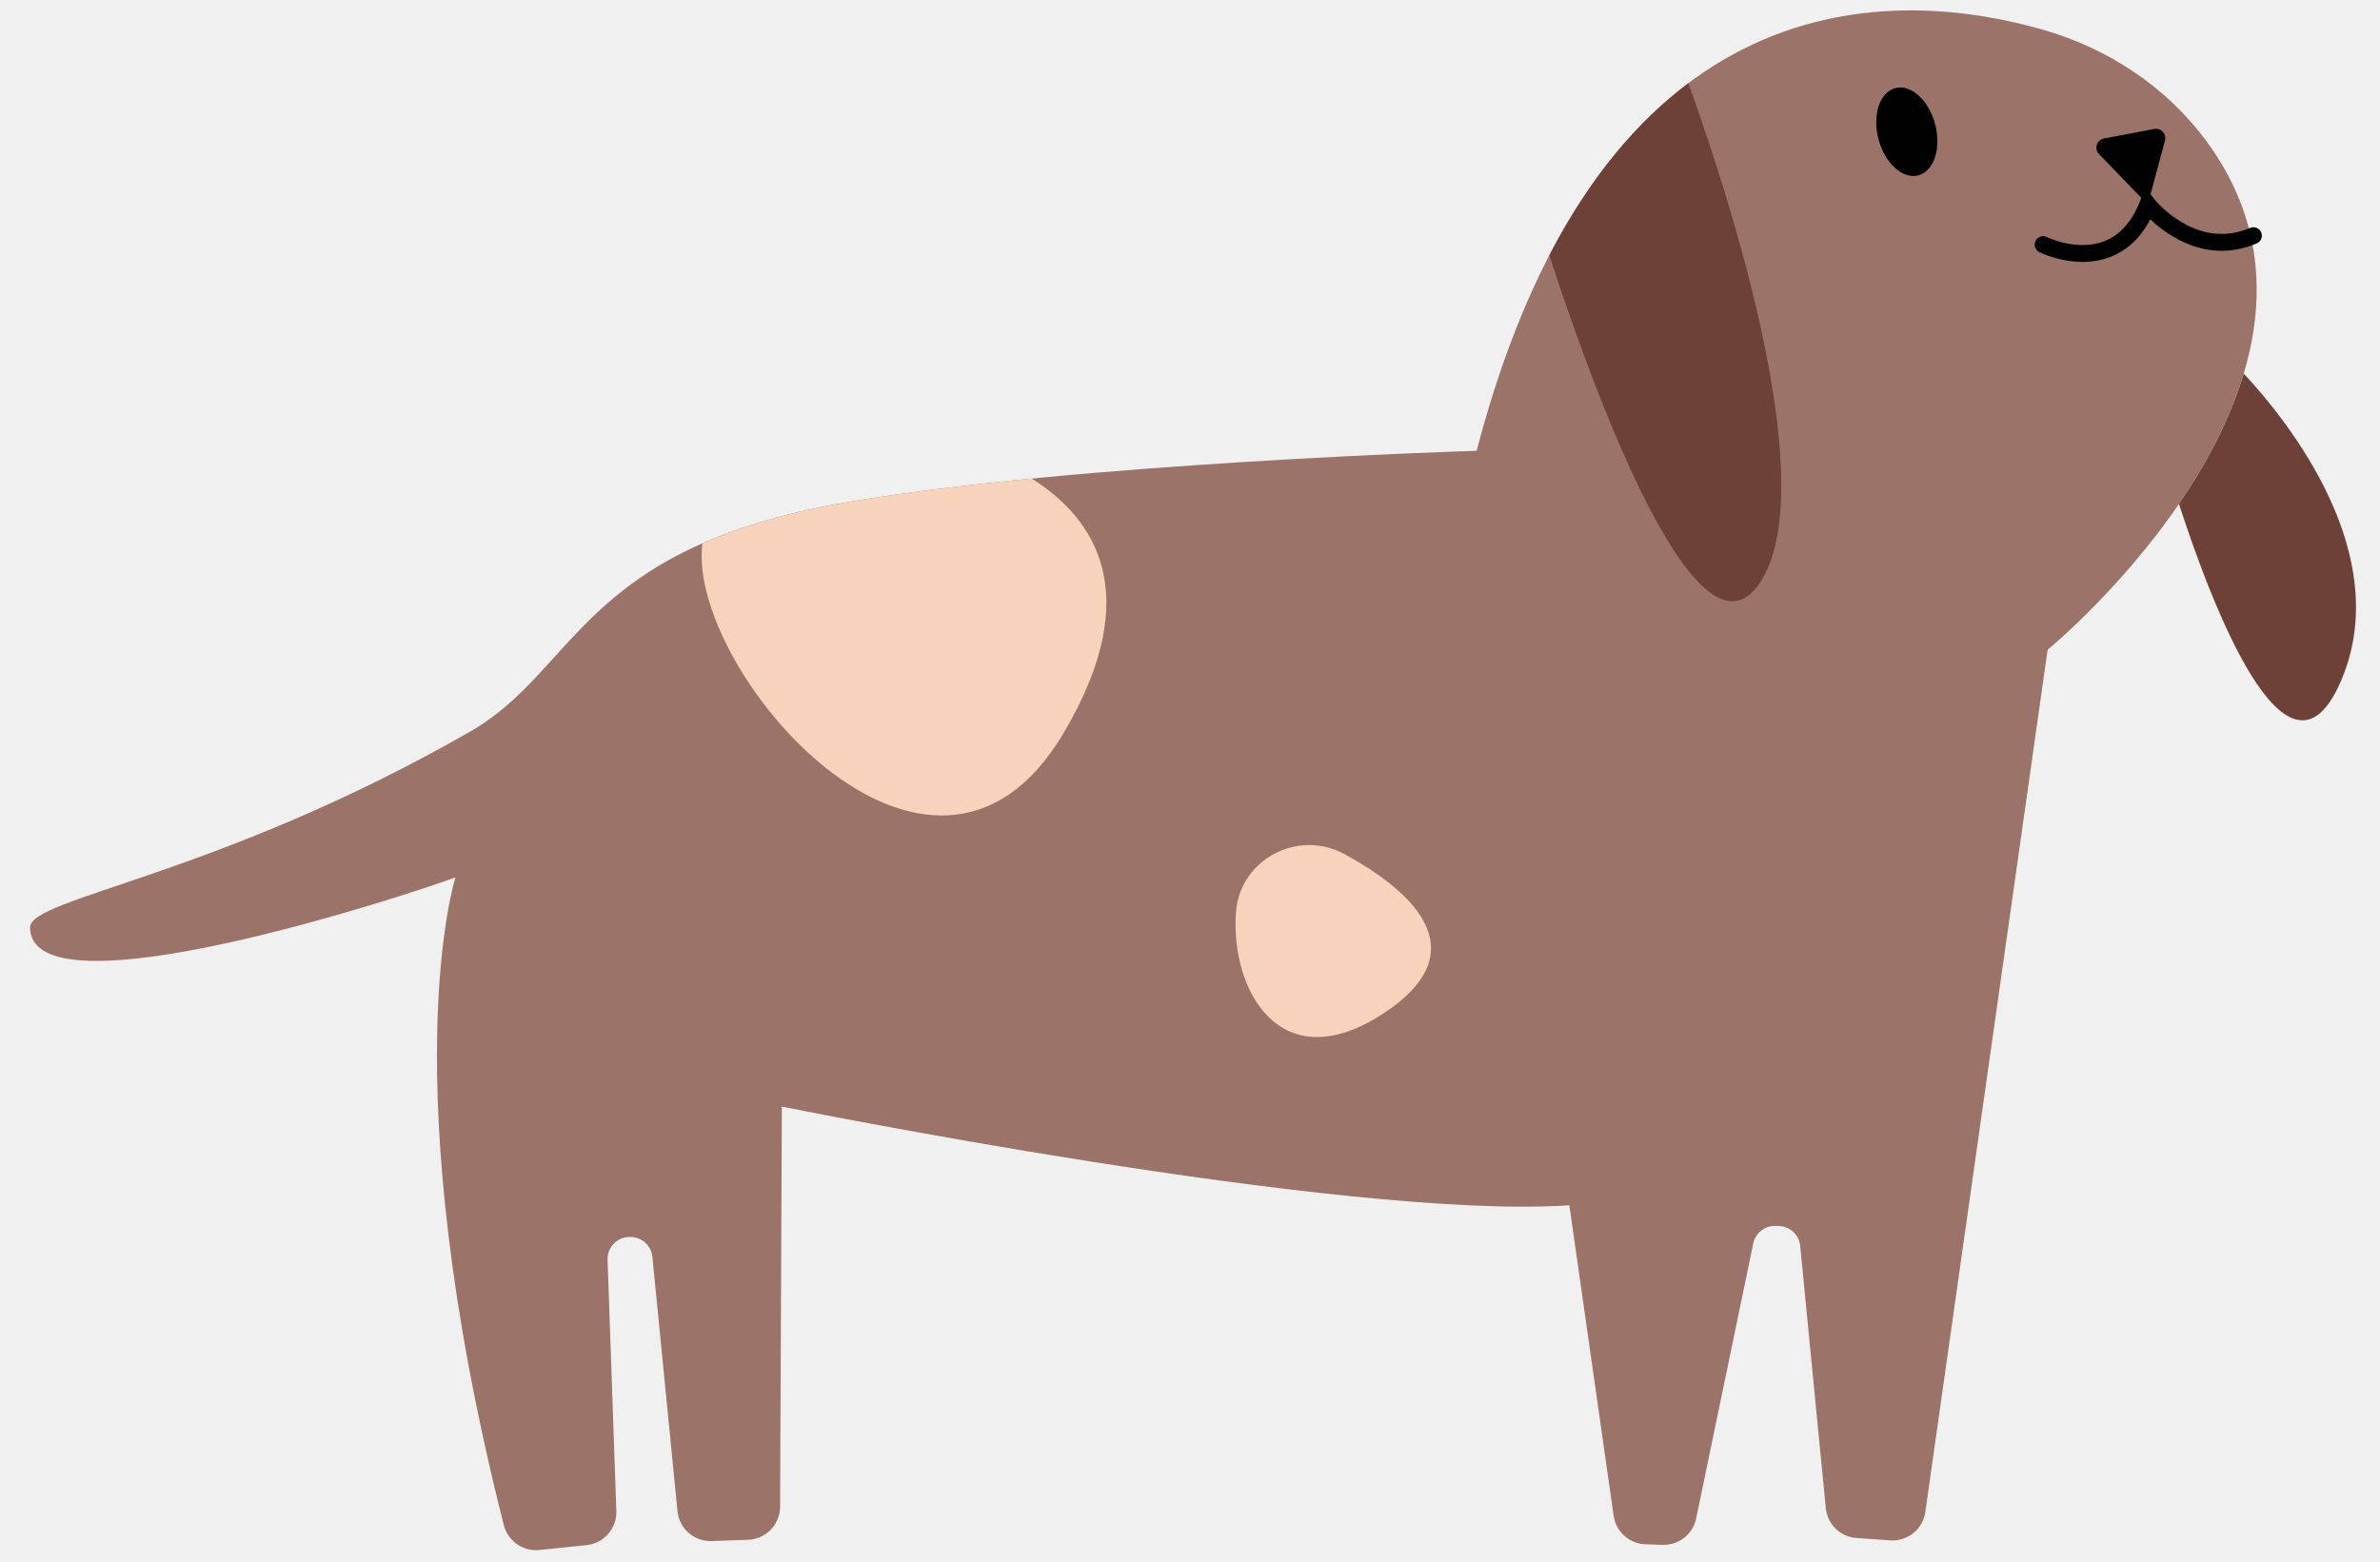
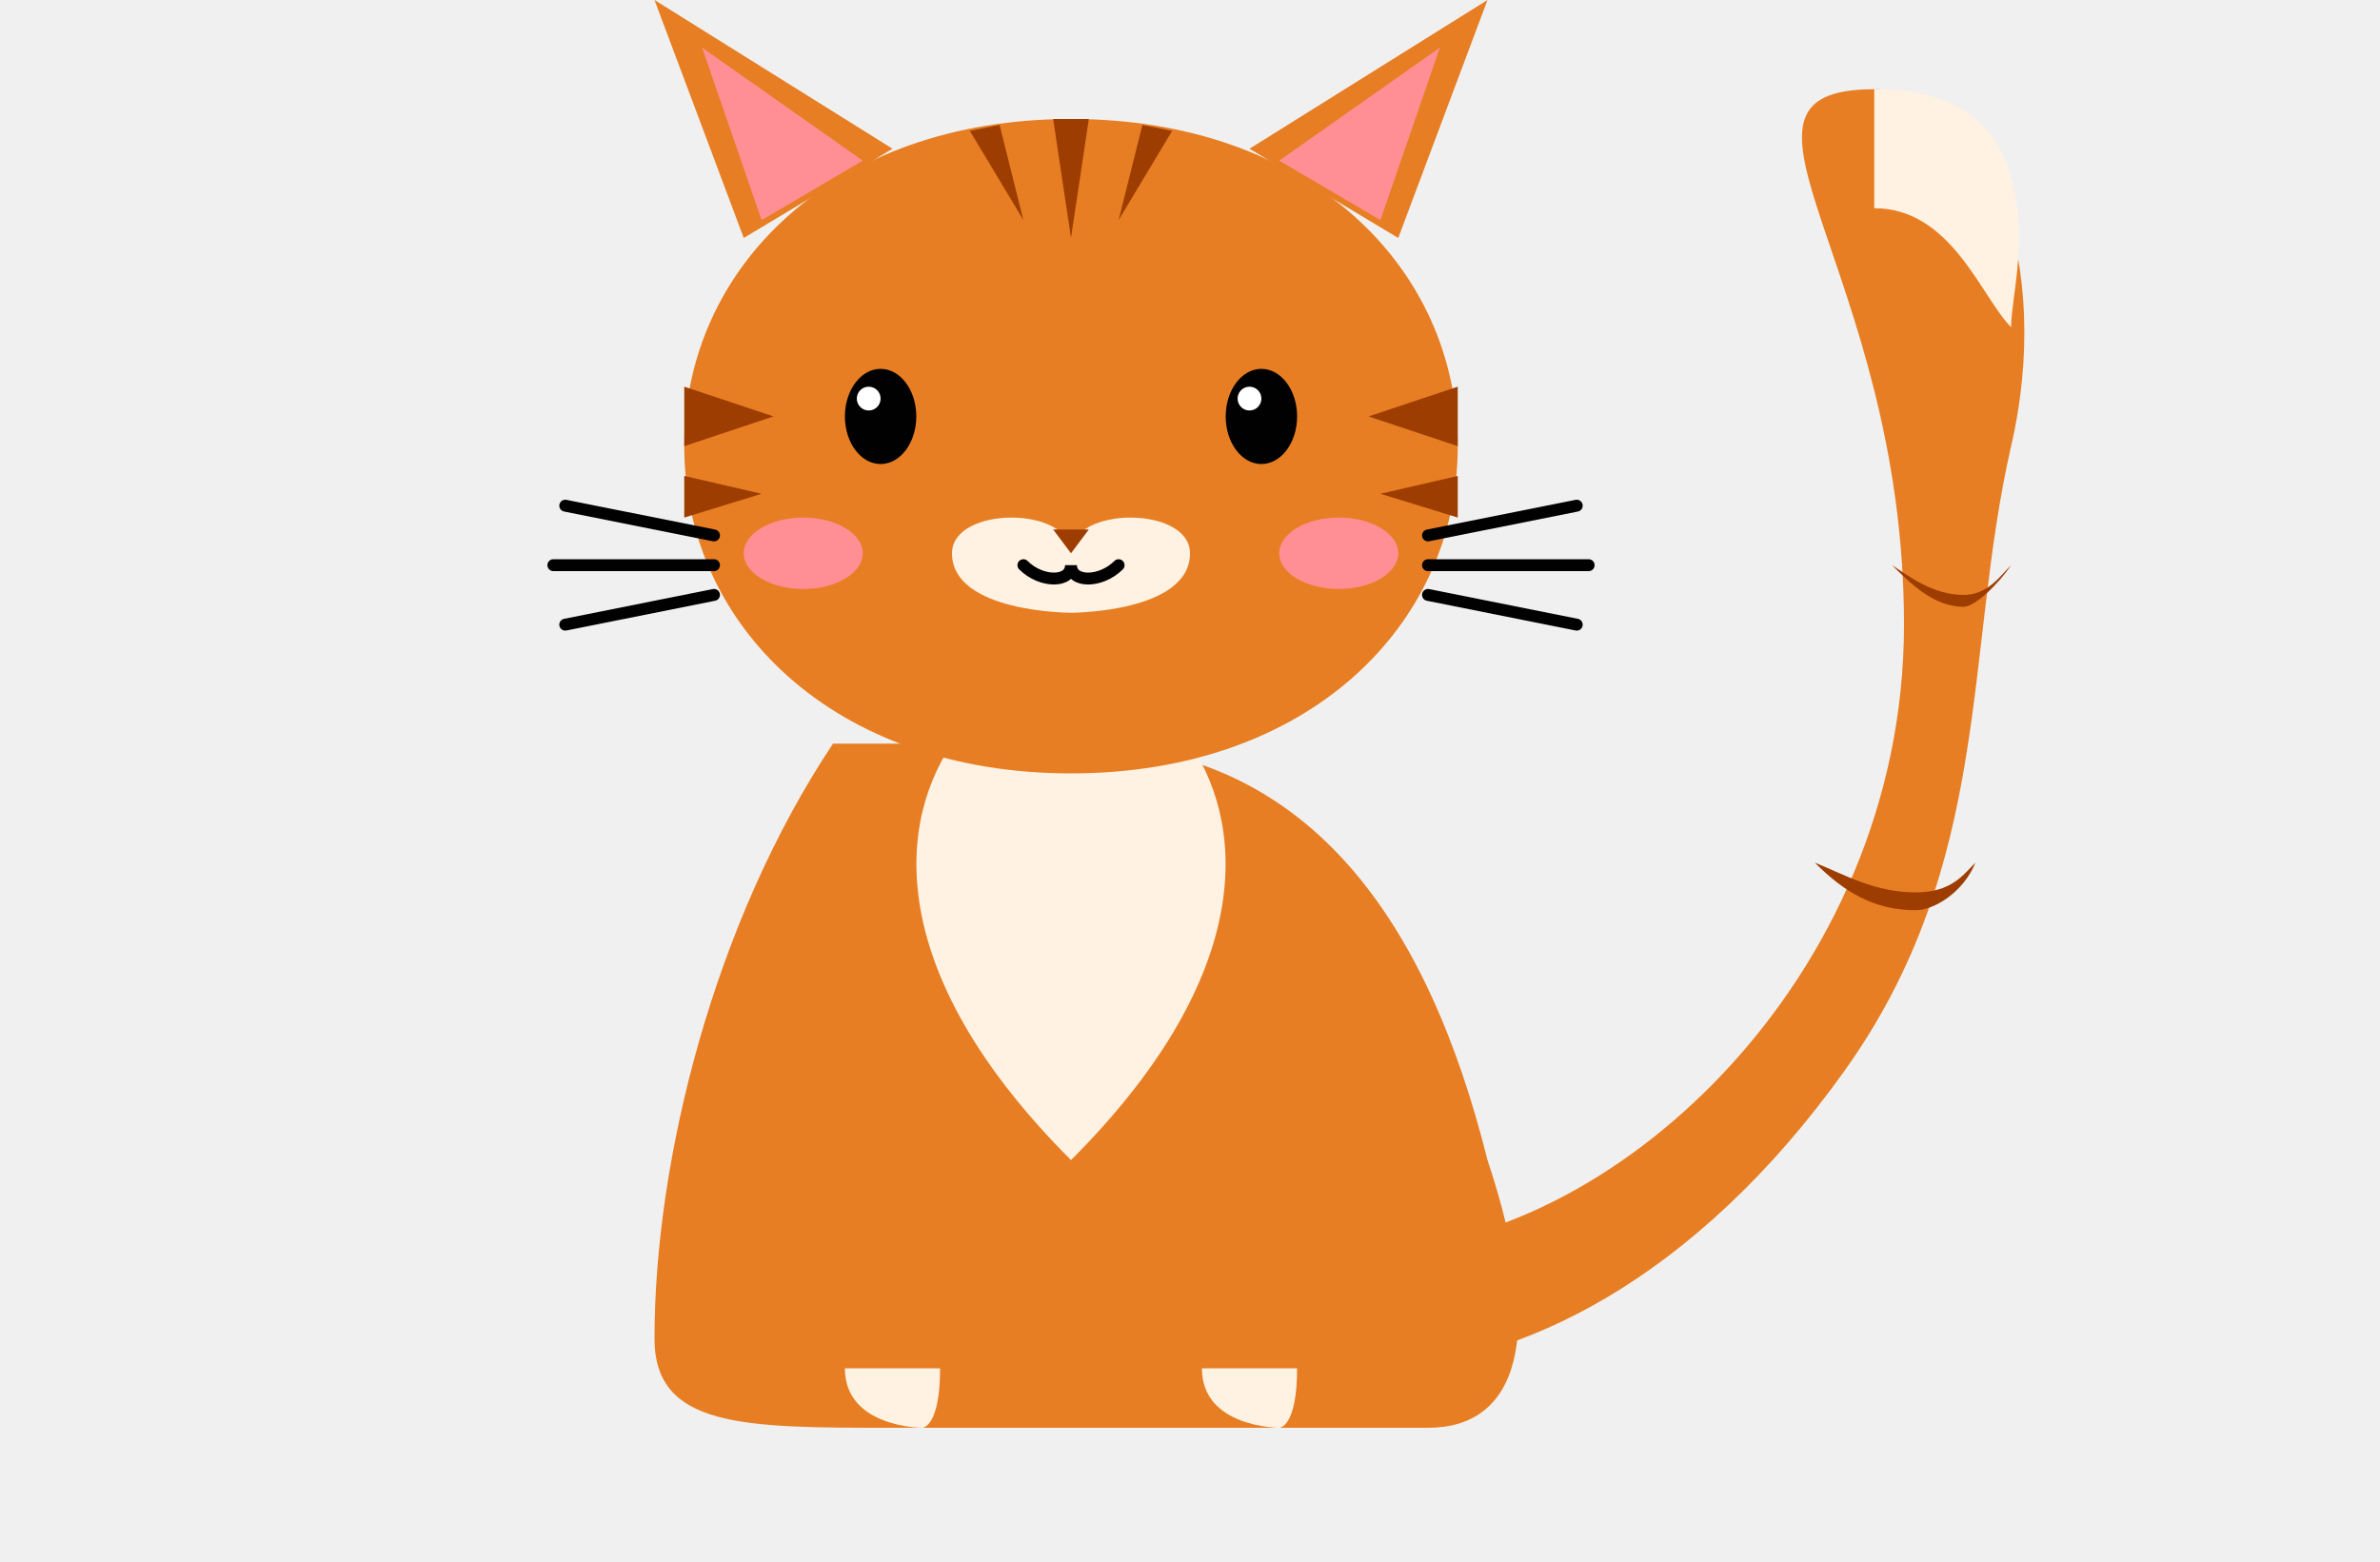
<svg xmlns="http://www.w3.org/2000/svg" xmlns:ns1="http://design.blush" viewBox="300 375 400 262.5" fill="none" overflow="visible" width="400px" height="262.5px">
-   <g id="Master/Stickers/Dog" ns1:has-customizable-colors="true" ns1:viewBox="305 375 394.9999999999998 265.0000000000002" ns1:i="0">
-     <g id="Dog" ns1:i="0.0">
-       <path id="Fill 1" fill-rule="evenodd" clip-rule="evenodd" d="M643.385 380.005C619.238 373.062 569.313 369.828 548.174 450.777C548.174 450.777 480.352 452.835 442.136 459.455C397.533 467.18 397.095 487.6 379.021 497.969C336.635 522.284 305.033 525.904 305.055 530.888C305.127 546.357 368.766 525.379 376.55 522.479C376.55 522.479 365.644 556.208 384.67 631.347C385.35 634.034 387.898 635.825 390.655 635.541L398.587 634.722C401.504 634.419 403.688 631.911 403.586 628.98L402.112 586.768C402.037 584.636 403.769 582.88 405.901 582.924L406.027 582.926C407.908 582.965 409.463 584.403 409.647 586.276L413.864 629.015C414.152 631.943 416.666 634.142 419.606 634.04L425.726 633.826C428.718 633.722 431.094 631.273 431.107 628.279L431.403 561.008C431.403 561.008 525.906 580.147 563.759 577.6L571.204 629.797C571.585 632.479 573.839 634.497 576.546 634.584L579.433 634.675C582.141 634.761 584.519 632.888 585.069 630.235L594.662 584.02C595.027 582.264 596.596 581.019 598.389 581.061L598.944 581.075C600.822 581.12 602.371 582.559 602.554 584.428L606.856 628.506C607.121 631.215 609.302 633.336 612.017 633.526L617.675 633.923C620.594 634.128 623.175 632.041 623.586 629.144L644.135 484.223C644.135 484.223 700.052 438.34 670.809 398.704C664.068 389.568 654.296 383.143 643.385 380.005" fill="#9B7368" ns1:i="0.0.0" />
-       <path id="Fill 4" fill-rule="evenodd" clip-rule="evenodd" d="M507.727 528.329C508.386 519.443 518.142 514.307 525.968 518.57C536.444 524.279 549.209 534.615 532.242 545.523C515.12 556.529 506.761 541.374 507.727 528.329" fill="#F7D3BB" ns1:i="0.0.1" />
-       <path id="Fill 6" fill-rule="evenodd" clip-rule="evenodd" d="M615.713 398.4C616.78 402.448 619.776 405.168 622.406 404.476C625.035 403.782 626.302 399.938 625.235 395.89C624.168 391.842 621.17 389.121 618.542 389.815C615.912 390.507 614.645 394.351 615.713 398.4" fill="#010101" ns1:i="0.0.2" />
-       <path id="Fill 8" fill-rule="evenodd" clip-rule="evenodd" d="M642.112 415.481C642.46 414.781 643.311 414.497 644.013 414.846C644.062 414.871 649.041 417.311 653.622 415.558C656.265 414.548 658.296 412.293 659.659 408.855L659.894 408.259L652.774 400.903C651.91 400.01 652.384 398.513 653.605 398.282L662.066 396.676C663.197 396.463 664.164 397.503 663.864 398.616L661.436 407.667L662.091 408.502C662.159 408.59 669.048 417.194 678.171 413.309C678.886 413.005 679.724 413.338 680.03 414.059C680.337 414.78 680 415.612 679.281 415.918C670.98 419.447 664.279 414.587 661.393 411.868C659.752 414.989 657.486 417.116 654.634 418.207C653.249 418.737 651.851 418.969 650.527 419.015C646.378 419.16 642.936 417.475 642.746 417.382C642.047 417.032 641.762 416.181 642.112 415.481" fill="#010101" ns1:i="0.0.3" />
-       <path id="Fill 10" fill-rule="evenodd" clip-rule="evenodd" d="M595.688 473.097C584.73 489.131 566.161 435.734 560.398 417.9C567.296 404.597 575.321 395.322 583.747 388.995C588.329 401.539 607.249 456.179 595.688 473.097" fill="#6D4038" ns1:i="0.0.4" />
-       <path id="Fill 12" fill-rule="evenodd" clip-rule="evenodd" d="M478.788 498.169C456.567 535.781 415.311 487.494 418.048 466.334C424.315 463.573 432.107 461.193 442.135 459.456C451.302 457.868 462.175 456.542 473.403 455.445C483.941 462.081 492.631 474.737 478.788 498.169" fill="#F7D3BB" ns1:i="0.0.5" />
-       <path id="Fill 14" fill-rule="evenodd" clip-rule="evenodd" d="M677.104 437.79C684.593 445.846 702.762 468.477 693.295 489.798C684.384 509.868 671.805 476.926 666.213 459.713C670.684 453.185 674.737 445.723 677.104 437.79" fill="#6D4038" ns1:i="0.0.6" />
+   <g id="Master/Stickers/Kitty" ns1:has-customizable-colors="true" ns1:viewBox="300 375 400 262.5" ns1:i="0">
+     <g id="Kitty" ns1:i="0.0">
+       <path id="Tail" d="M530 585 C 570 585 620 540 620 480 C 620 420 585 390 615 390 C 635 390 645 420 638 450 C 630 485 635 520 610 555 C 585 590 555 605 530 605 Z" fill="#E77E23" />
+       <path id="Tail Tip" d="M615 390 C 625 390 635 393 638 405 C 641 415 638 425 638 430 C 633 425 628 410 615 410 Z" fill="#FFF2E2" />
+       <path id="Tail Stripe 1" d="M605 520 C 610 522 615 525 622 525 C 628 525 630 522 632 520 C 630 525 625 528 622 528 C 615 528 610 525 605 520 Z" fill="#9E3D01" />
+       <path id="Tail Stripe 2" d="M618 470 C 621 472 625 475 630 475 C 634 475 636 472 638 470 C 636 473 632 477 630 477 C 625 477 621 473 618 470 Z" fill="#9E3D01" />
+       <path id="Body" d="M440 500 C 420 530 410 570 410 600 C 410 615 425 615 450 615 C 475 615 525 615 540 615 C 555 615 560 600 550 570 C 540 530 520 500 480 500 Z" fill="#E77E23" />
+       <path id="Chest" d="M460 500 C 450 515 450 540 480 570 C 510 540 510 515 500 500 Z" fill="#FFF2E2" />
+       <path id="Left Paw" d="M440 570 C 440 600 445 615 455 615 C 465 615 465 600 460 570 Z" fill="#E77E23" />
+       <path id="Left Paw Tip" d="M442 605 C 442 615 455 615 455 615 C 455 615 458 615 458 605 Z" fill="#FFF2E2" />
+       <path id="Right Paw" d="M500 570 C 495 600 495 615 505 615 C 515 615 520 600 520 570 Z" fill="#E77E23" />
+       <path id="Right Paw Tip" d="M502 605 C 502 615 515 615 515 615 C 515 615 518 615 518 605 Z" fill="#FFF2E2" />
+       <path id="Left Ear" d="M425 415 L 410 375 L 450 400 Z" fill="#E77E23" />
+       <path id="Left Inner Ear" d="M428 412 L 418 383 L 445 402 Z" fill="#FF8F94" />
+       <path id="Right Ear" d="M535 415 L 550 375 L 510 400 Z" fill="#E77E23" />
+       <path id="Right Inner Ear" d="M532 412 L 542 383 L 515 402 Z" fill="#FF8F94" />
+       <path id="Head" d="M415 450 C 415 420 440 395 480 395 C 520 395 545 420 545 450 C 545 480 520 505 480 505 C 440 505 415 480 415 450 Z" fill="#E77E23" />
+       <path id="Stripe Forehead Center" d="M477 395 L 483 395 L 480 415 Z" fill="#9E3D01" />
+       <path id="Stripe Forehead Left" d="M463 397 L 468 396 L 472 412 Z" fill="#9E3D01" />
+       <path id="Stripe Forehead Right" d="M497 397 L 492 396 L 488 412 Z" fill="#9E3D01" />
+       <path id="Left Cheek Stripe 1" d="M415 440 L 430 445 L 415 450 Z" fill="#9E3D01" />
+       <path id="Left Cheek Stripe 2" d="M415 455 L 428 458 L 415 462 Z" fill="#9E3D01" />
+       <path id="Right Cheek Stripe 1" d="M545 440 L 530 445 L 545 450 Z" fill="#9E3D01" />
+       <path id="Right Cheek Stripe 2" d="M545 455 L 532 458 L 545 462 Z" fill="#9E3D01" />
+       <path id="Muzzle" d="M460 468 C 460 460 480 460 480 468 C 480 460 500 460 500 468 C 500 478 480 478 480 478 C 480 478 460 478 460 468 Z" fill="#FFF2E2" />
+       <ellipse id="Left Cheek Blush" cx="435" cy="468" rx="10" ry="6" fill="#FF8F94" />
+       <ellipse id="Right Cheek Blush" cx="525" cy="468" rx="10" ry="6" fill="#FF8F94" />
+       <ellipse id="Left Eye" cx="448" cy="445" rx="6" ry="8" fill="#010101" />
+       <circle id="Left Eye Catchlight" cx="446" cy="442" r="2" fill="#FFFFFF" />
+       <ellipse id="Right Eye" cx="512" cy="445" rx="6" ry="8" fill="#010101" />
+       <circle id="Right Eye Catchlight" cx="510" cy="442" r="2" fill="#FFFFFF" />
+       <polygon id="Nose" points="477,464 483,464 480,468" fill="#9E3D01" />
+       <path id="Mouth" d="M472 470 C 475 473 480 473 480 470 C 480 473 485 473 488 470" stroke="#010101" stroke-width="2" stroke-linecap="round" fill="none" />
+       <path id="Left Whisker 1" d="M420 465 L 395 460" stroke="#010101" stroke-width="2" stroke-linecap="round" />
+       <path id="Left Whisker 2" d="M420 470 L 393 470" stroke="#010101" stroke-width="2" stroke-linecap="round" />
+       <path id="Left Whisker 3" d="M420 475 L 395 480" stroke="#010101" stroke-width="2" stroke-linecap="round" />
+       <path id="Right Whisker 1" d="M540 465 L 565 460" stroke="#010101" stroke-width="2" stroke-linecap="round" />
+       <path id="Right Whisker 2" d="M540 470 L 567 470" stroke="#010101" stroke-width="2" stroke-linecap="round" />
+       <path id="Right Whisker 3" d="M540 475 L 565 480" stroke="#010101" stroke-width="2" stroke-linecap="round" />
    </g>
  </g>
</svg>
